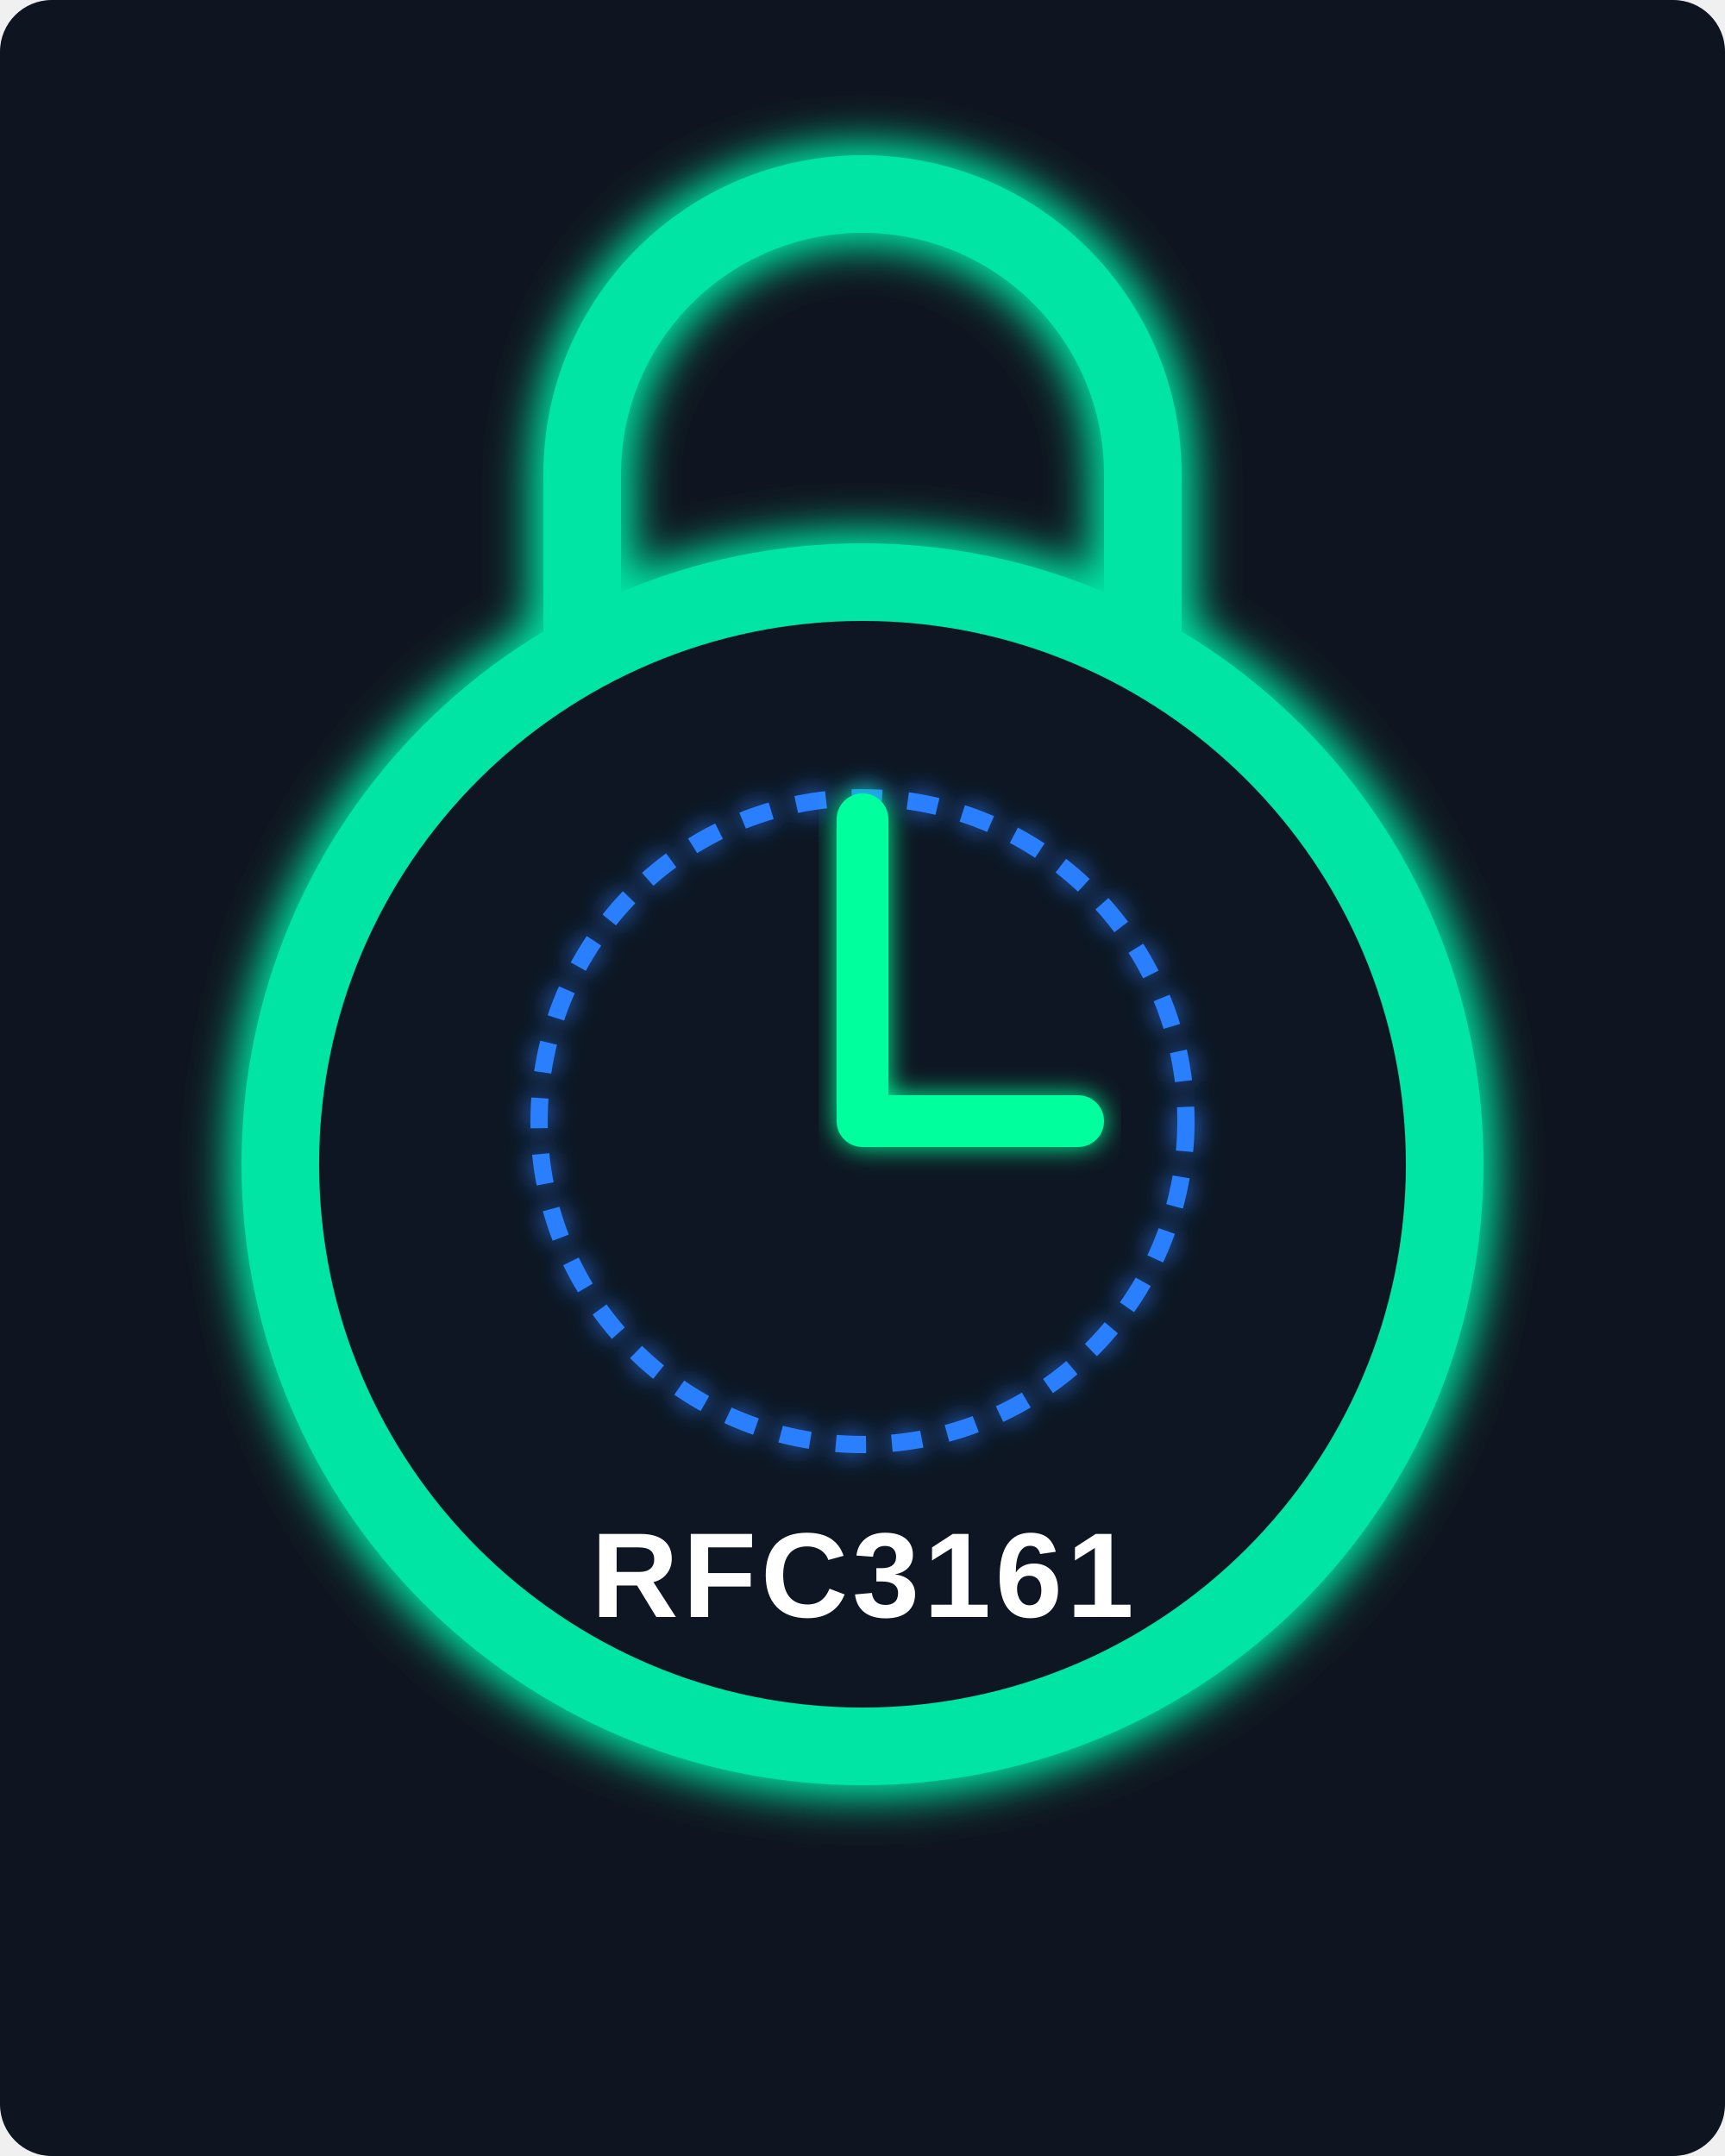
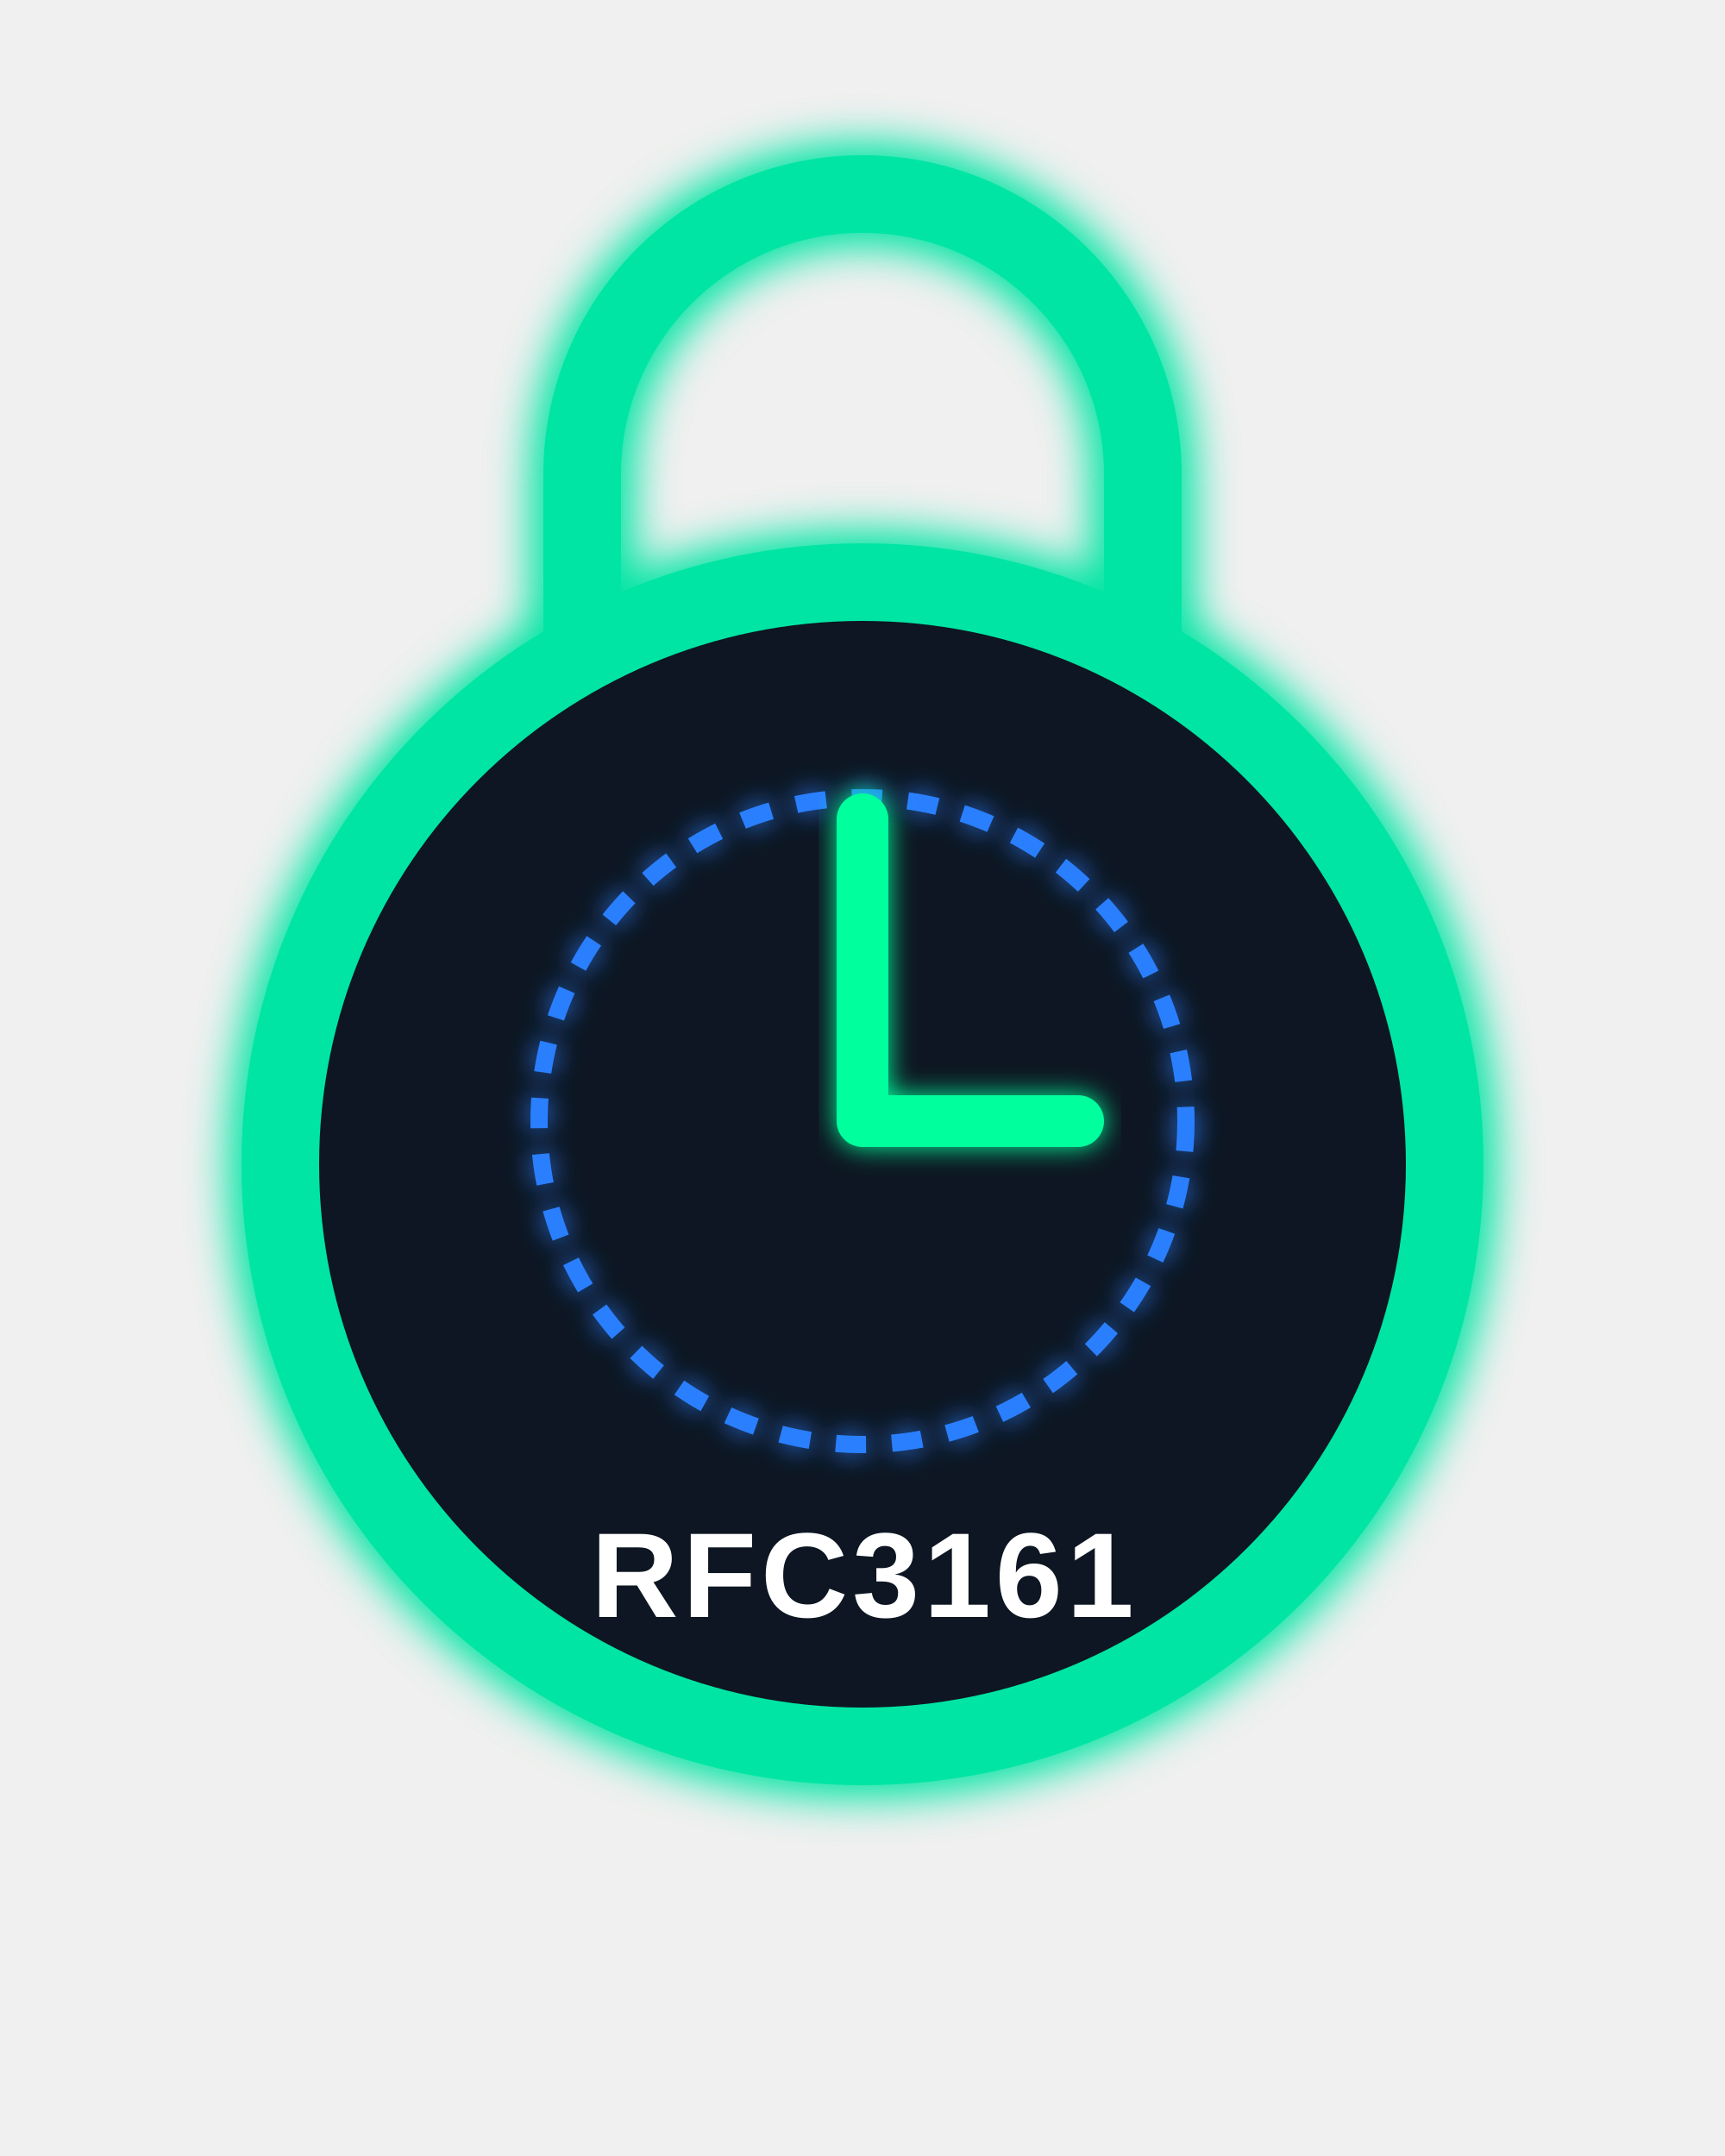
<svg xmlns="http://www.w3.org/2000/svg" viewBox="0 0 400 500" width="100%" height="100%">
  <defs>
    <filter id="glow" x="-20%" y="-20%" width="140%" height="140%">
      <feGaussianBlur stdDeviation="6" result="blur" />
      <feMerge>
        <feMergeNode in="blur" />
        <feMergeNode in="blur" />
        <feMergeNode in="SourceGraphic" />
      </feMerge>
    </filter>
    <filter id="soft-glow" x="-20%" y="-20%" width="140%" height="140%">
      <feGaussianBlur stdDeviation="3" result="blur" />
      <feMerge>
        <feMergeNode in="blur" />
        <feMergeNode in="SourceGraphic" />
      </feMerge>
    </filter>
  </defs>
-   <rect width="400" height="500" rx="12" fill="#0f1520" />
  <g filter="url(#glow)">
    <path d="M 135 170 V 110 A 65 65 0 0 1 265 110 V 170" fill="none" stroke="#00e5a3" stroke-width="18" stroke-linecap="round" />
    <circle cx="200" cy="270" r="135" fill="#0f1520" stroke="#00e5a3" stroke-width="18" />
  </g>
  <circle cx="200" cy="260" r="75" fill="none" stroke="#2b7fff" stroke-width="4" stroke-dasharray="7 6" filter="url(#soft-glow)" />
  <path d="M 200 190 V 260 H 250" fill="none" stroke="#00ff9d" stroke-width="12" stroke-linecap="round" stroke-linejoin="round" filter="url(#soft-glow)" />
  <text x="200" y="375" font-family="Arial, Helvetica, sans-serif" font-size="28" font-weight="900" fill="#ffffff" text-anchor="middle" letter-spacing="1">RFC3161</text>
</svg>
